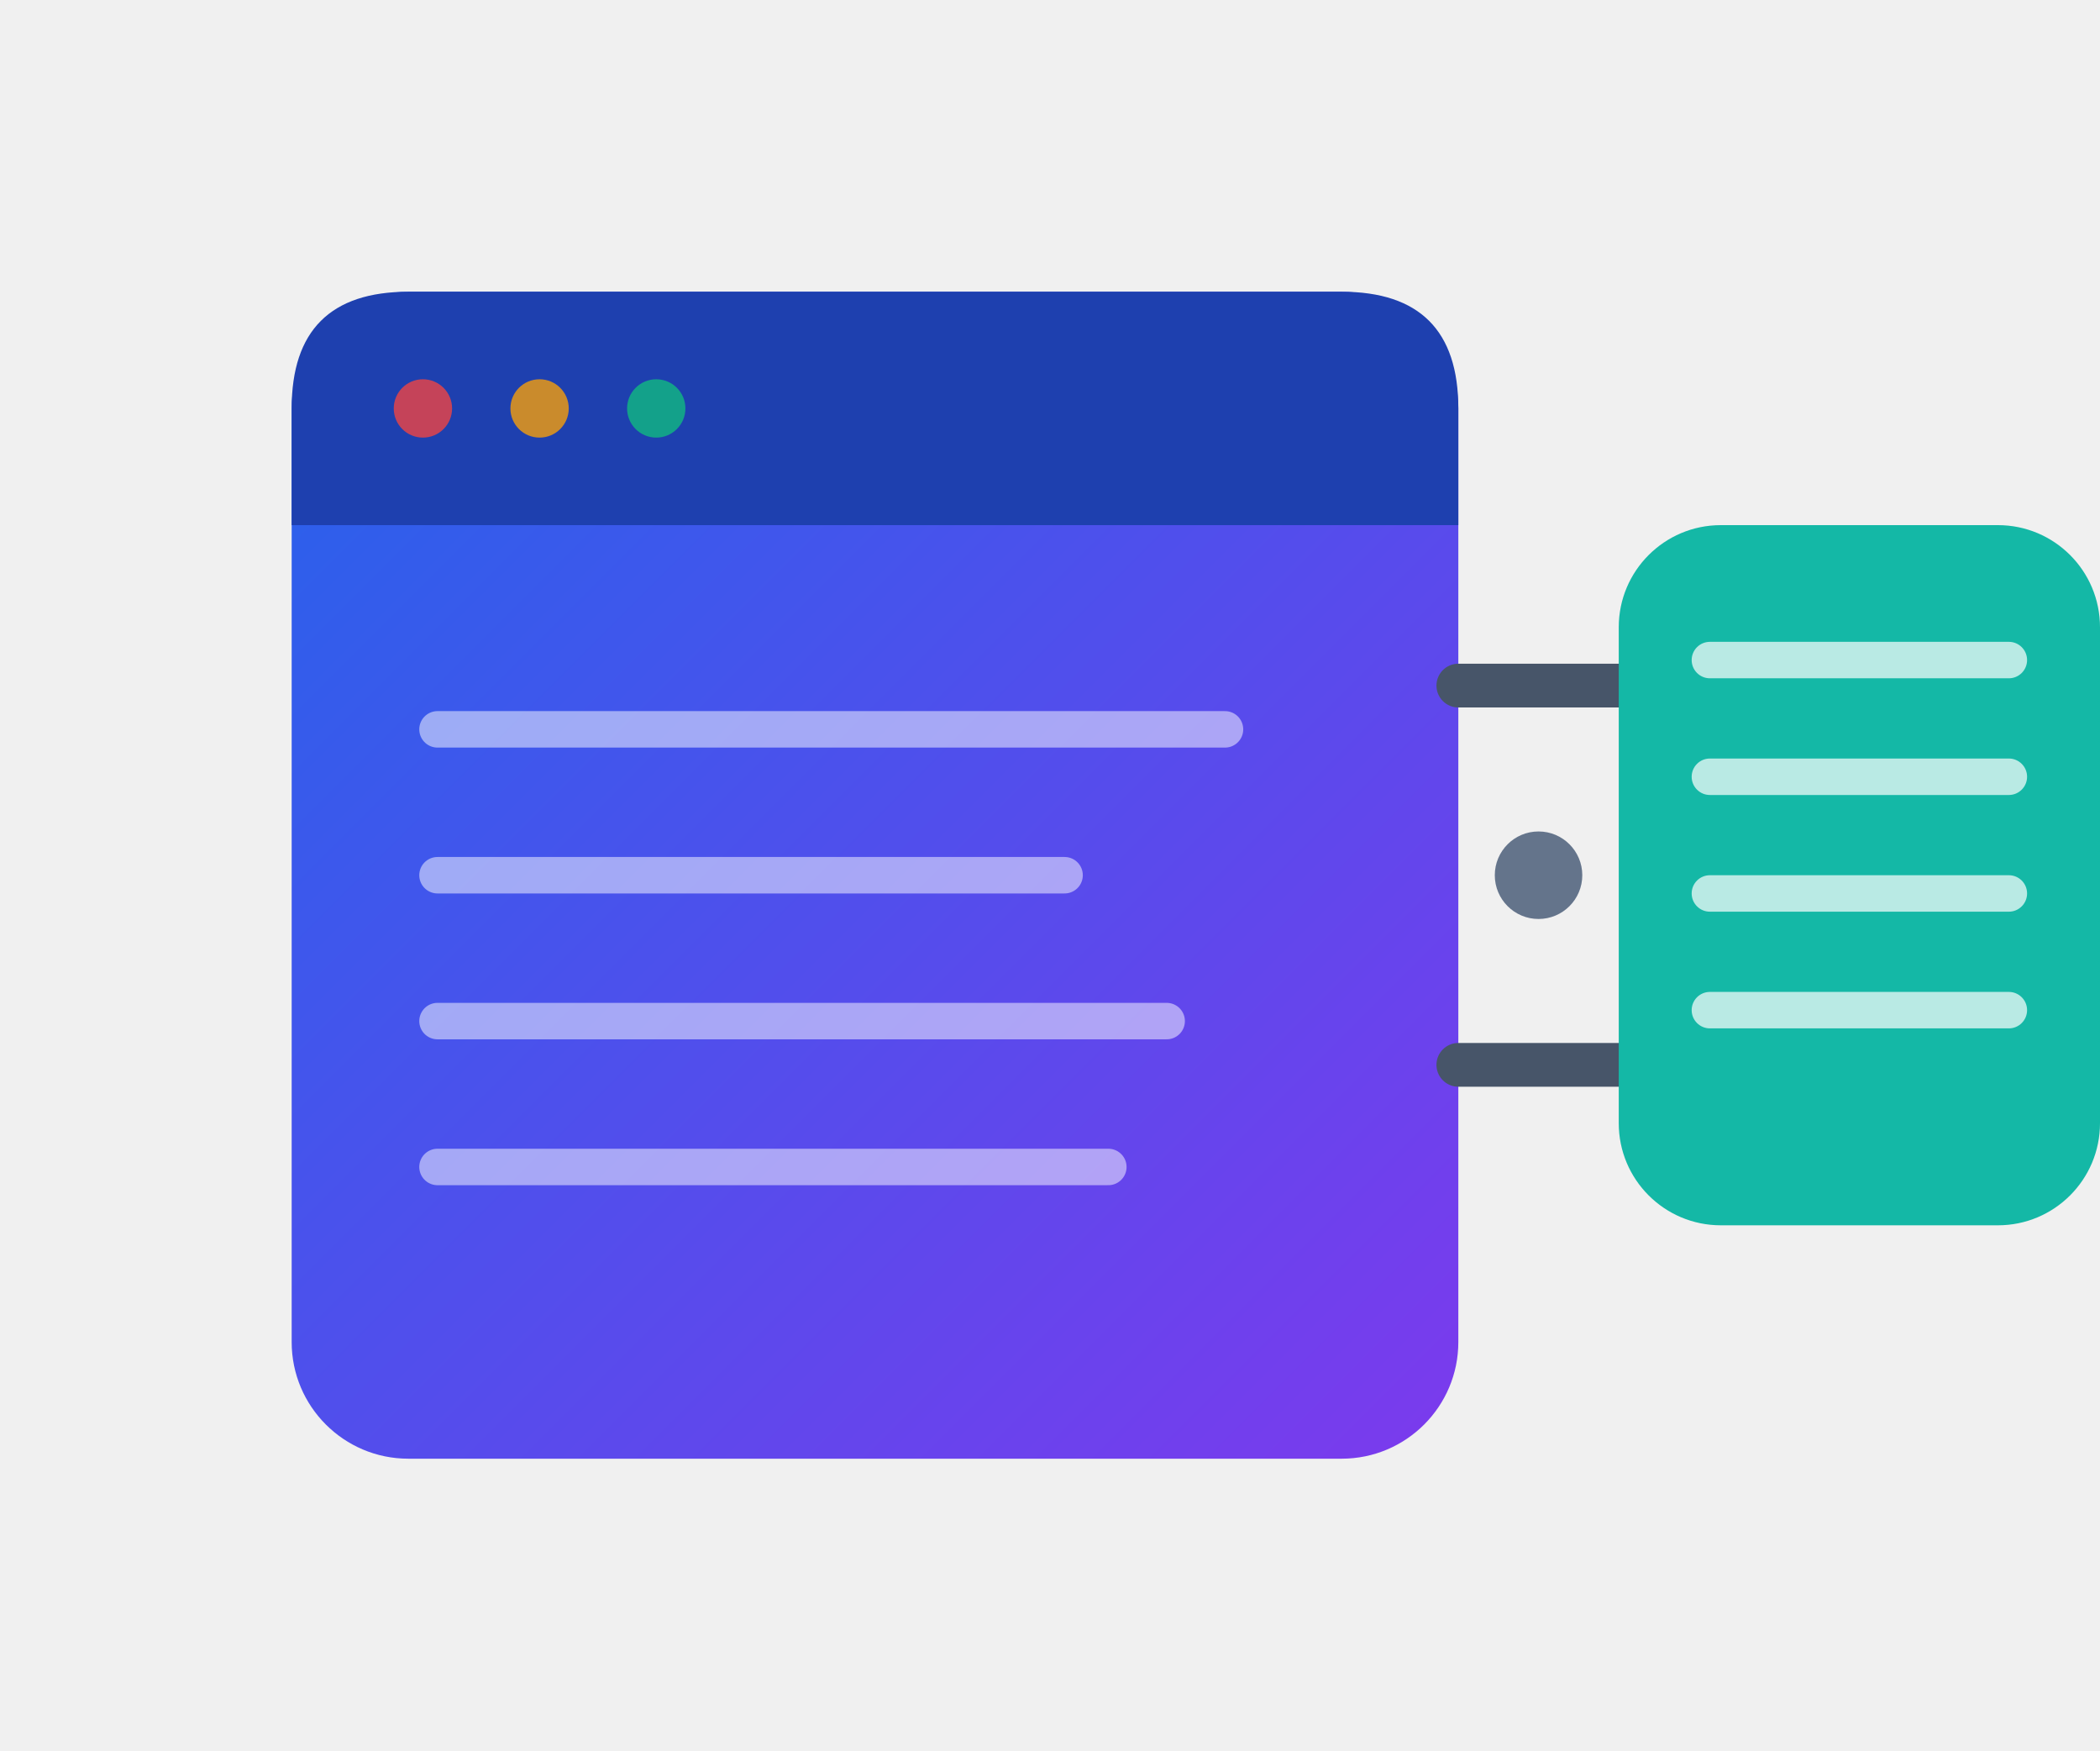
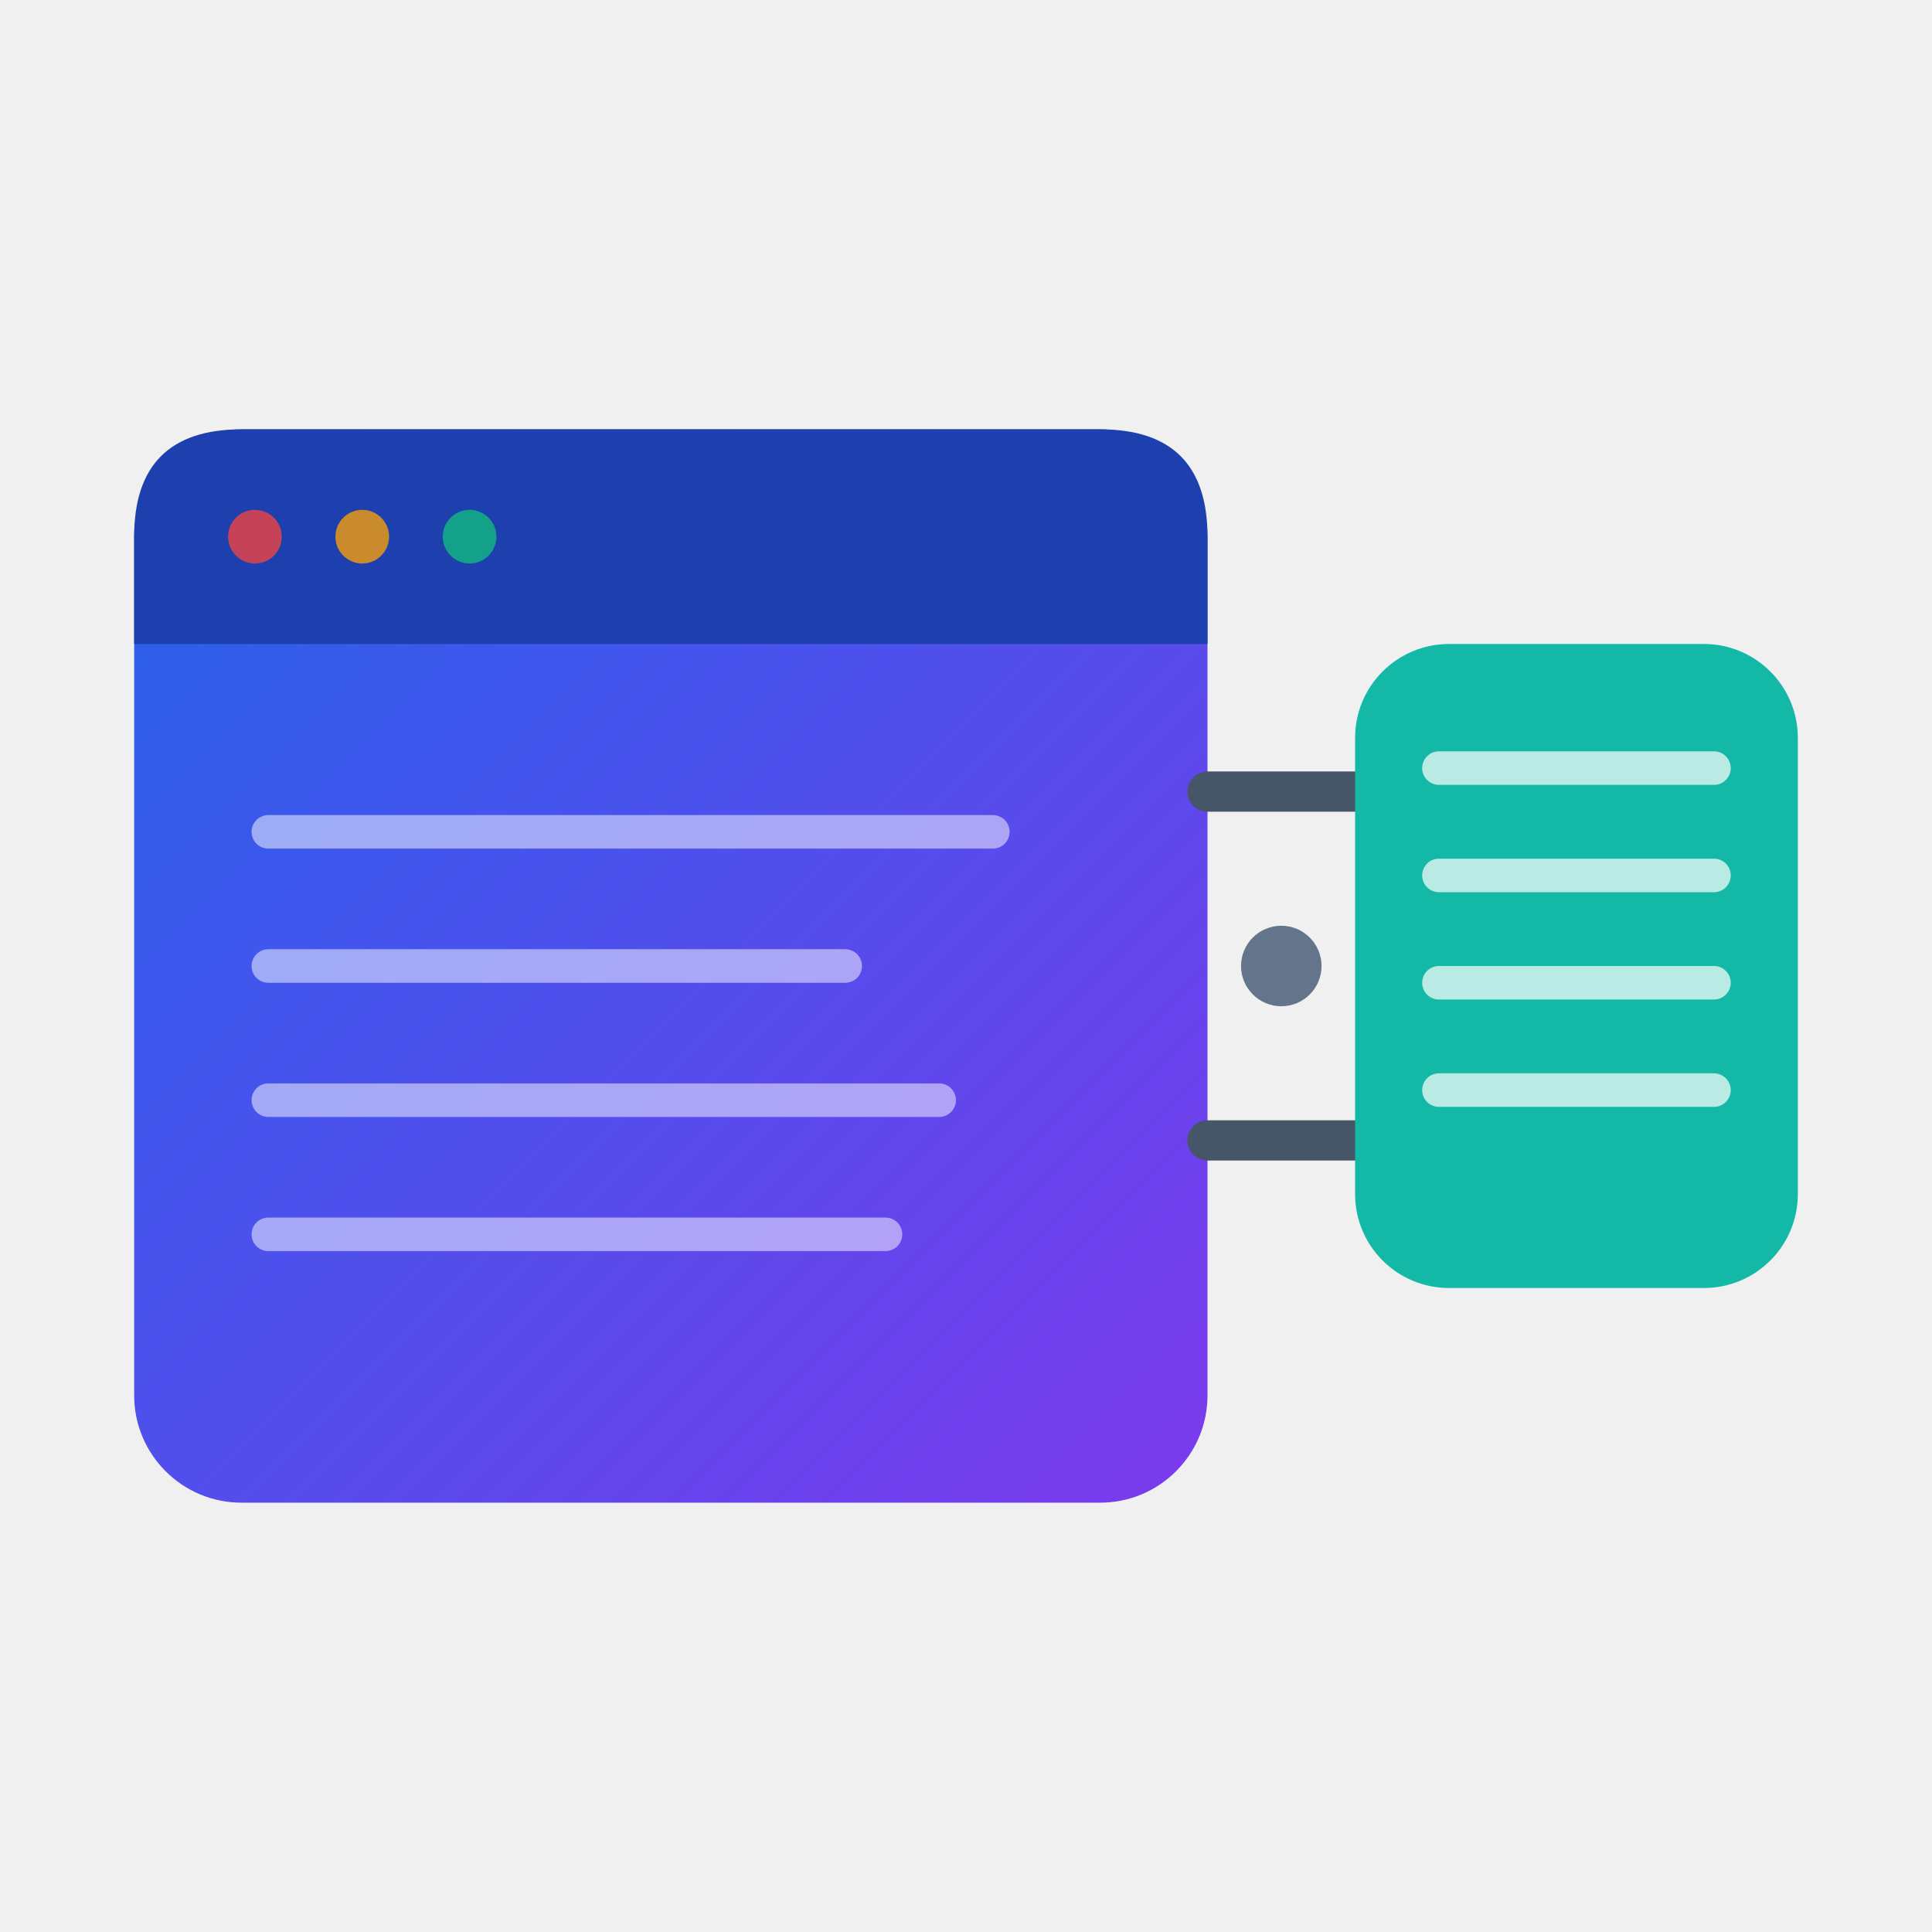
- <svg xmlns="http://www.w3.org/2000/svg" id="featured-icon-only" viewBox="0 0 144 120" class="w-full max-w-sm">
+ <svg xmlns="http://www.w3.org/2000/svg" id="featured-icon-only" viewBox="0 0 144 144" class="w-full max-w-sm">
  <defs>
    <linearGradient id="feat-icon-grad" x1="0%" y1="0%" x2="100%" y2="100%">
      <stop offset="0%" style="stop-color: rgb(37, 99, 235); stop-opacity: 1;" />
      <stop offset="100%" style="stop-color: rgb(124, 58, 237); stop-opacity: 1;" />
    </linearGradient>
  </defs>
-   <g transform="translate(20, 20)">
+   <g transform="translate(10, 32)">
    <rect x="0" y="0" width="80" height="80" rx="8" fill="url(#feat-icon-grad)" />
    <path d="M 8 0 Q 0 0 0 8 L 0 16 L 80 16 L 80 8 Q 80 0 72 0 Z" fill="#1e40af" />
    <circle cx="9" cy="8" r="2" fill="#ef4444" opacity="0.8" />
    <circle cx="17" cy="8" r="2" fill="#f59e0b" opacity="0.8" />
    <circle cx="25" cy="8" r="2" fill="#10b981" opacity="0.8" />
    <line x1="10" y1="30" x2="64" y2="30" stroke="white" stroke-width="2.5" opacity="0.5" stroke-linecap="round" />
    <line x1="10" y1="40" x2="53" y2="40" stroke="white" stroke-width="2.5" opacity="0.5" stroke-linecap="round" />
    <line x1="10" y1="50" x2="60" y2="50" stroke="white" stroke-width="2.5" opacity="0.5" stroke-linecap="round" />
    <line x1="10" y1="60" x2="56" y2="60" stroke="white" stroke-width="2.5" opacity="0.5" stroke-linecap="round" />
    <line x1="80" y1="27" x2="91" y2="27" stroke="#475569" stroke-width="3" stroke-linecap="round" />
    <line x1="80" y1="53" x2="91" y2="53" stroke="#475569" stroke-width="3" stroke-linecap="round" />
    <circle cx="85.5" cy="40" r="3" fill="#64748b" />
    <rect x="91" y="16" width="33" height="48" rx="7" fill="#14b8a6" />
    <rect x="96" y="24" width="23" height="2.5" rx="1.25" fill="white" opacity="0.7" />
    <rect x="96" y="32" width="23" height="2.5" rx="1.25" fill="white" opacity="0.7" />
    <rect x="96" y="40" width="23" height="2.5" rx="1.25" fill="white" opacity="0.7" />
    <rect x="96" y="48" width="23" height="2.5" rx="1.25" fill="white" opacity="0.7" />
  </g>
</svg>
